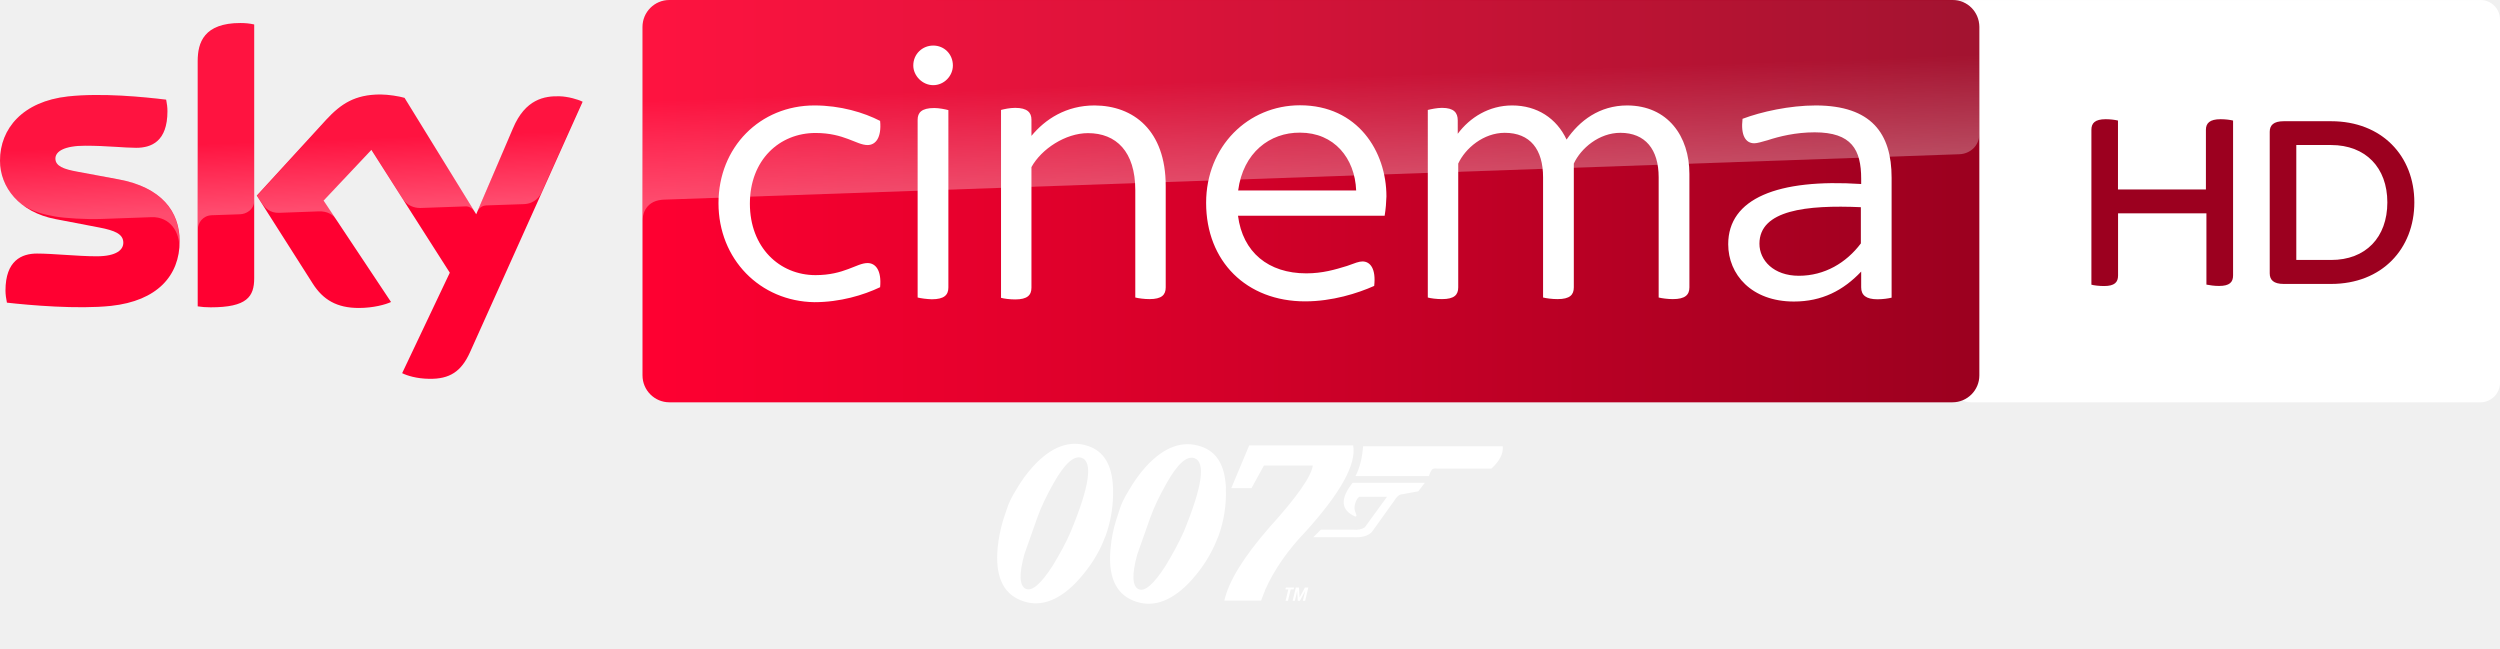
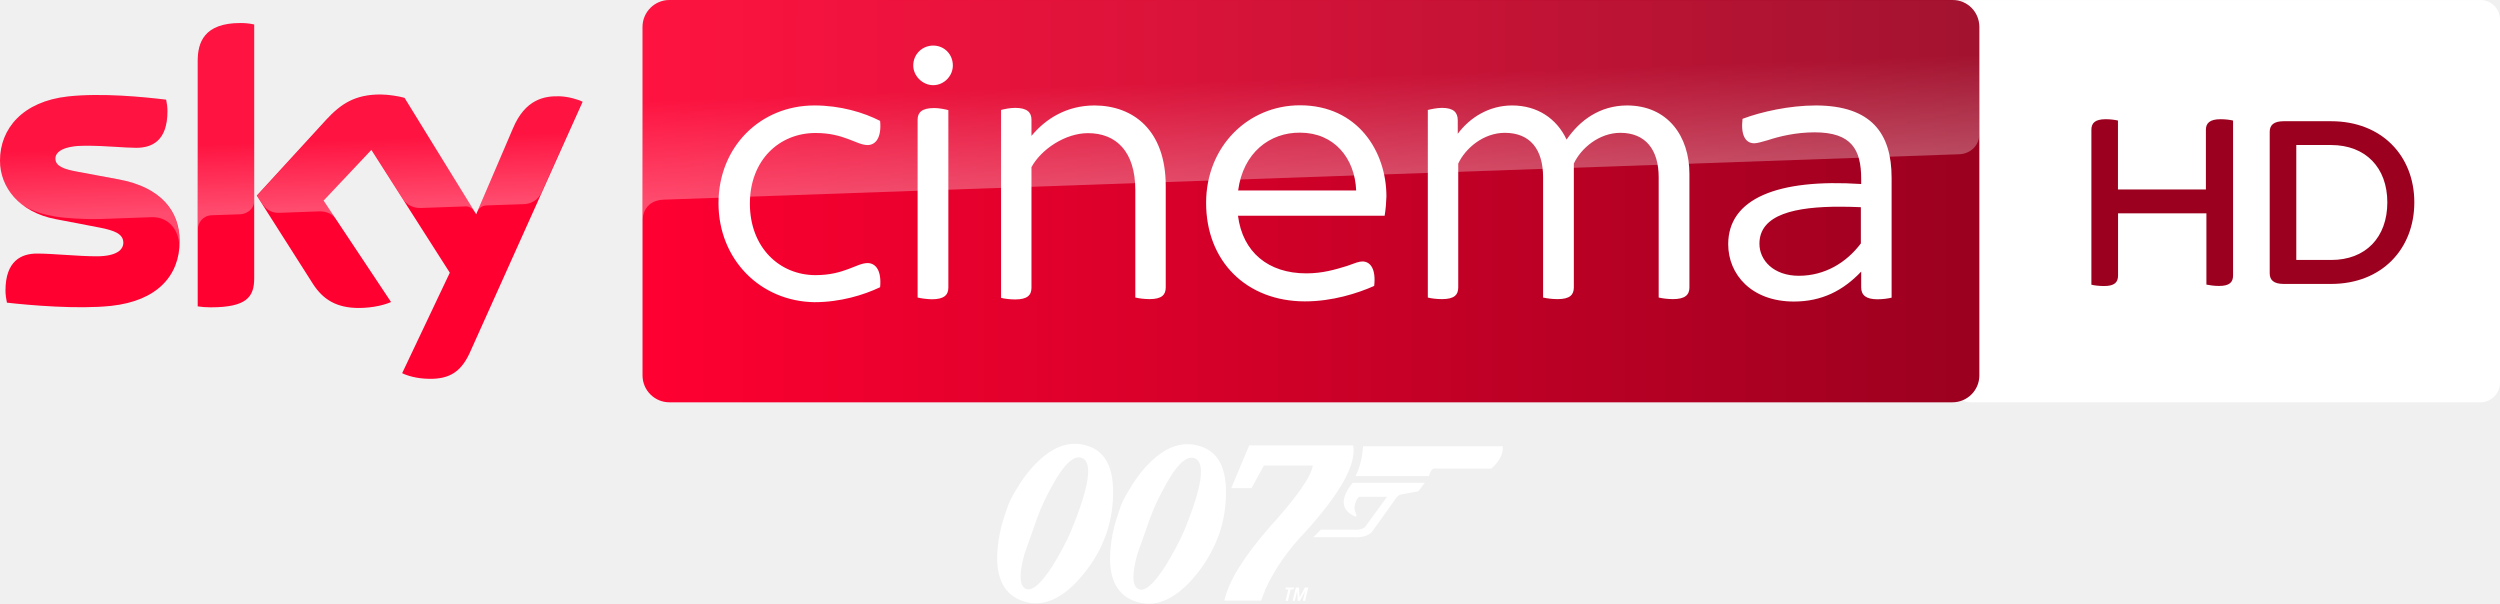
- <svg xmlns="http://www.w3.org/2000/svg" viewBox="0 0 1011.8 262.5">
-   <path d="M1003.9 0c4.377 0 7.905 3.563 7.905 7.905v147.01a7.94 7.94 0 0 1-7.905 7.905H797.65c-4.377 0-7.905-3.562-7.905-7.905V7.935c0-4.377 3.563-7.905 7.905-7.905h206.25" fill="#fff" />
-   <path d="M903.77 48.789v62.666c0 2.748-1.391 4.275-5.666 4.275-1.934 0-3.732-.271-5.123-.543V86.348h-35.76v25.141c0 2.748-1.391 4.275-5.666 4.275-2.07 0-4.139-.271-5.123-.543v-62.7c0-2.646 1.391-4.275 5.802-4.275 1.934 0 3.834.271 4.953.543v27.889h35.591V52.521c0-2.646 1.527-4.275 5.938-4.275 2.036 0 3.936.271 5.055.543m73.359 33.114c0 18.796-13.13 33.012-33.691 33.012h-19.17c-4.139 0-5.666-1.662-5.666-4.275V53.335c0-2.612 1.527-4.275 5.666-4.275h19.17c20.561 0 33.691 14.08 33.691 32.843m-10.925 0c0-14.08-8.821-23.207-22.766-23.207h-14.08v46.516h14.08c13.945.034 22.766-9.093 22.766-23.309" fill="#9c001f" />
-   <g transform="translate(26.208 .743)">
-     <g transform="matrix(.65155 0 0 .65155 -36.04599 -108.1837)">
-       <path d="M126.7 314.7c0 21.5-14 37.1-42.6 40.2-20.6 2.2-50.5-.4-64.7-2-.5-2.3-.9-5.2-.9-7.5 0-18.7 10.1-23 19.6-23 9.9 0 25.5 1.7 37 1.7 12.8 0 16.6-4.3 16.6-8.4 0-5.4-5.1-7.6-15-9.5L49.6 301c-22.5-4.3-34.5-19.8-34.5-36.3 0-20 14.2-36.8 42.2-39.9 21.1-2.3 46.9.3 61 2 .5 2.4.8 4.7.8 7.2 0 18.7-9.9 22.7-19.4 22.7-7.3 0-18.6-1.3-31.6-1.3-13.2 0-18.6 3.6-18.6 8 0 4.7 5.2 6.6 13.4 8.1l25.8 4.8c26.6 4.9 38 19.9 38 38.4m46.3 23c0 11.5-4.5 18.1-27 18.1-3 0-5.6-.2-8.1-.6V202.9c0-11.6 3.9-23.7 26.6-23.7 2.9 0 5.8.3 8.5.9zm91.9 59c3 1.5 9 3.4 16.6 3.5 13.1.3 20.2-4.7 25.5-16.4l70-155.7c-2.9-1.5-9.3-3.3-14.5-3.4-9-.2-21.1 1.6-28.8 20L310.9 298l-44.5-72.3c-2.9-.9-9.9-2.1-15-2.1-15.8 0-24.5 5.8-33.6 15.6l-43.2 47.2 34.8 54.7c6.4 10 14.9 15.1 28.6 15.1 9 0 16.5-2.1 20-3.7l-41.9-63 29.7-31.5 48.7 76.3z" fill="#ff0031" />
-       <linearGradient id="A" x1="414.37" x2="1244.631" y1="289.839" y2="289.839" gradientUnits="userSpaceOnUse">
-         <stop stop-color="#ff0031" offset="0" />
-         <stop stop-color="#9b001f" offset="1" />
-       </linearGradient>
-       <path d="M1228 164.9H430.9c-9.2 0-16.7 7.5-16.7 16.7v216.5c0 9.2 7.5 16.7 16.7 16.7h797c9.2 0 16.7-7.5 16.7-16.7V181.5c-.1-9.2-7.4-16.6-16.6-16.6" fill="url(#A)" />
-       <linearGradient id="B" x1="197.483" x2="194.588" y1="295.135" y2="212.243" gradientUnits="userSpaceOnUse">
-         <stop stop-color="#fff" offset="0" />
-         <stop stop-color="#fff" stop-opacity=".25" offset=".515" />
-       </linearGradient>
-       <path d="M138 202.9v104.5c0-4.2 3.2-8.6 8.6-8.8l17.6-.6c3.5-.1 8.8-2.5 8.9-8.9v-109c-2.7-.6-5.6-.9-8.5-.9-22.7.1-26.6 12.1-26.6 23.7m80 36.4l-43.2 47.2 3.5 5.4c1.5 2 4.4 5.4 10.2 5.2l24.6-.9c5.4-.2 8.8 2.1 10.9 4.9l-7.7-11.6L246 258l19.9 31.3c3.6 4.7 9 4.8 10.2 4.8 1 0 27.2-.9 28.3-1 1.8-.1 3.9.9 5.5 3.2l-43.3-70.4c-2.9-.9-9.9-2.1-15-2.1-15.8-.1-24.5 5.6-33.6 15.5M57.3 224.8c-28 3.1-42.2 19.8-42.2 39.9 0 10.3 4.7 20.2 13.7 27.3 6.8 4.5 13.8 6.2 20.7 7.4 5.7 1 19 1.9 28.9 1.5l30.8-1.1c11.6-.4 17.8 9.5 17.2 19.4v-.5c.1-1.3.2-2.6.2-3.9 0-18.5-11.4-33.6-37.9-38.5l-25.8-4.8c-8.3-1.4-13.4-3.4-13.4-8.1 0-4.4 5.5-8.1 18.6-8.1 13 0 24.3 1.3 31.6 1.3 9.5 0 19.4-4 19.4-22.7 0-2.5-.3-4.8-.8-7.2-10.1-1.2-26.3-2.9-42.4-2.9-6.3.1-12.6.4-18.6 1m276.2 19.9l-22.1 52.1c0-.1 1.4-4.1 5.7-4.3l23.4-.8c7.1-.3 9.9-5.1 10.7-6.7l25.6-57.1c-2.9-1.5-9.3-3.3-14.5-3.4h-1.1c-8.9.1-20.3 2.5-27.7 20.2" fill="url(#B)" opacity=".3" enable-background="new" />
-       <linearGradient id="C" x1="830.555" x2="826.25" y1="276.73" y2="153.473" gradientUnits="userSpaceOnUse">
-         <stop stop-color="#fff" offset="0" />
-         <stop stop-color="#fff" stop-opacity=".25" offset=".515" />
-       </linearGradient>
-       <path d="M430.9 164.9c-9.2 0-16.7 7.5-16.7 16.7v120.2c0-1.8.7-11.7 12-12.8 0 0 .6-.1 1.6-.1l804.4-28.2c6.3-.2 12.4-4.9 12.4-12.7v-66.3c0-9.2-7.5-16.7-16.7-16.7z" fill="url(#C)" opacity=".3" enable-background="new" />
-       <g fill="#fff">
-         <path d="M1190.1 275.3v74.5c-2 .5-5.4 1-8.8 1-7 0-10.1-2.5-10.1-7.4v-9.8c-11.1 11.7-24.3 18.6-41.8 18.6-26.3 0-40.8-16.8-40.8-35.6 0-28.4 30.7-40.8 82.6-37.4V276c0-18.1-5.9-28.9-28.9-28.9-11.9 0-22.2 2.6-29.2 4.9-3.6 1-6.4 1.9-8.3 1.9-5.4 0-8.5-4.9-7.3-15.2 11.7-4.4 29.2-8.3 45.6-8.3 34.3.1 47 17.2 47 44.9m-19.1 40.8v-22.5c-33.8-1.5-63 1.8-63 22.7 0 10.3 8.8 19.9 24.5 19.9 16 0 29.5-8.1 38.5-20.1m-709.6-25c0-34.8 25.8-60.7 59.6-60.7 16.2 0 30.7 4.4 40.8 9.6 1 10.6-2.9 15-7.8 15-6.9 0-14.5-7.5-32.3-7.5-22.5 0-40.8 16.8-40.8 43.9s18.3 44.4 40.8 44.4c17.8 0 25.5-7.5 32.3-7.5 4.9 0 8.8 4.4 7.8 15-10.3 4.9-24.8 9.3-40.8 9.3-33.8-.5-59.6-26.7-59.6-61.5m413.8 7.8h-91.1c2.9 22.7 18.9 35.8 42.4 35.8 10.1 0 17.8-2.3 25.3-4.6 4.9-1.8 7.5-2.8 9.6-2.8 4.9 0 8.5 4.6 7.3 15.2-10.3 4.6-26.1 9.6-42.9 9.6-36.4 0-61.5-24.8-61.5-61.2 0-35.1 26.1-60.6 58.3-60.6 35.9 0 53.7 28.7 53.7 56.6-.1 3.7-.4 7.6-1.1 12m-91-15.7h73.3c-.8-20.1-13.7-35.9-34.8-35.9-18.8-.2-35.4 12.4-38.5 35.9m-201.8-77.6c0-7.2 5.7-12.4 12.4-12.4 6.9 0 12.2 5.4 12.2 12.4 0 6.4-5.4 12.2-12.2 12.2s-12.4-5.9-12.4-12.2m2.7 144.1V239.3c0-4.4 2.4-7.3 10.3-7.3 3.1 0 6.9.8 8.8 1.3v110.2c0 4.6-2.6 7.3-10.3 7.3-3.2-.1-6.9-.6-8.8-1.1" />
-         <path d="M1064.5 272.9v70.5c0 4.6-2.6 7.3-10.3 7.3-3.1 0-6.9-.5-8.8-1V275c0-17.3-8.3-27.6-23.8-27.6-13.2 0-24.5 9.6-28.9 19.1v76.9c0 4.6-2.4 7.3-10.1 7.3-3.4 0-7-.5-9-1V275c0-17.3-8-27.6-23.8-27.6-13.2 0-24.5 9.6-28.9 19.1v76.9c0 4.6-2.4 7.3-10.1 7.3-3.4 0-7.2-.5-8.8-1V233.2c2-.5 5.7-1.3 8.8-1.3 7.3 0 9.8 2.9 9.8 7.8v8.3c7.5-10.1 19.4-17.6 33.8-17.6 15.5 0 27.6 8 33.8 21.2 8-11.7 20.4-21.2 37.7-21.2 25.2.1 38.6 19.2 38.6 42.5m-325.3 7.5v63c0 4.6-2.4 7.3-10.1 7.3-3.1 0-6.9-.5-8.8-1V283c0-24-11.9-35.4-29.4-35.4-13.9 0-28.9 9.8-35.1 21.1v74.9c0 4.6-2.5 7.3-10.1 7.3-3.4 0-7-.5-8.8-1V233.2c1.8-.5 5.4-1.3 8.8-1.3 7.5 0 10.1 2.9 10.1 7.3v10.1c8.5-10.3 21.5-18.9 39.2-18.9 24.1.1 44.2 15.4 44.2 50" />
-       </g>
-     </g>
-     <g fill="#fff">
-       <path d="M494.092 242.41l1.106-4.621h-1.174l.179-.752h3.326l-.179.752h-1.182l-1.106 4.621zm2.858 0l1.285-5.373h1.302l.213 4.033h.026l2.135-4.033h1.387l-1.285 5.373h-.936l.74-3.115q.06-.233.128-.475.077-.249.136-.452h-.026l-2.169 4.041h-.867l-.222-4.033h-.026q-.043.233-.093.512-.051.279-.111.542l-.714 2.98z" />
-       <path d="M480.302 196.812l5.034-9.157h19.774c-.568 4.427-6.496 12.827-17.667 25.162-10.382 11.918-16.406 21.719-18.132 29.515h14.87l1.388-3.632.136-.114-.022-.117.121-.417c3.668-8.21 9.164-16.154 16.502-23.76 14.087-15.628 20.5-27.169 19.138-34.773h-42.076l-7.254 17.292zm97.092-7.91c3.383-3.102 4.922-6.13 4.582-9.043h-56.513c-.336 4.616-1.298 8.627-3.074 12.071h29.7c.351-1.097.758-1.893 1.162-2.498.296-.531 1.099-.681 2.394-.531zm-36.166 10.406l6.578-1.21 2.649-3.444H521.23c-5.169 6.509-4.807 11.048 1.053 13.661.559.035.64-.379.223-1.363-.623-1.249-.679-2.612-.193-4.048.34-1.173.858-2.005 1.544-2.574h11.271l-8.991 12.373c-1.238.794-2.835 1.134-4.777.908h-12.97l-3.073 3.066h16.212c3.516.19 6.065-.568 7.514-2.157l8.838-12.335c1.082-1.854 2.166-2.838 3.346-2.877zm-71.283-2.686c-.409-9.081-3.76-14.607-10.068-16.649-7.434-2.574-14.817.074-22.178 7.984-2.633 2.876-4.954 6.168-7.117 9.877-1.731 2.837-2.939 5.297-3.558 7.303l-1.516 4.654c-1.161 3.785-1.901 7.492-2.215 11.162-1.164 11.277 1.894 18.427 9.121 21.38 7.314 2.989 14.766.718 22.301-6.887 4.513-4.691 8.001-9.8 10.575-15.363l1.679-3.973c2.189-6.071 3.192-12.507 2.953-18.957zm-30.702 12.373c1.563-4.389 3.816-9.119 6.627-14.037 4.395-7.909 8.164-11.277 11.272-10.294 4.722 1.59 3.267 11.503-4.273 29.818-1.96 4.388-4.463 9.042-7.472 13.961-4.712 7.266-8.284 10.406-10.789 9.271-2.596-1.211-2.788-5.902-.537-14.077zm-15.008-12.563c-.362-9.043-3.754-14.569-10.028-16.649-7.468-2.536-14.835.19-22.123 8.06-2.642 2.837-5 6.13-7.165 9.838-1.731 2.837-2.939 5.298-3.551 7.341l-1.562 4.616c-1.123 3.783-1.862 7.491-2.22 11.125-1.12 11.312 1.979 18.465 9.245 21.415 7.233 2.989 14.679.681 22.183-6.885 4.507-4.73 8.081-9.8 10.654-15.364l1.641-3.971c2.166-6.055 3.137-12.374 2.958-18.92zm-30.655 12.411c1.564-4.389 3.791-9.043 6.596-13.999 4.442-7.872 8.198-11.315 11.305-10.331 4.722 1.59 3.273 11.541-4.28 29.78-1.873 4.427-4.417 9.081-7.425 14-4.705 7.303-8.325 10.406-10.828 9.271-2.596-1.211-2.795-5.942-.539-14.077z" fill-rule="evenodd" />
-     </g>
-   </g>
+ <svg xmlns="http://www.w3.org/2000/svg" width="800" height="193.2" version="1.1">
+   <defs>
+     <linearGradient id="A" x1="414.37" x2="1244.6" y1="289.84" y2="289.84" gradientTransform="matrix(.51516 0 0 .51516 -7.7782 -84.947)" gradientUnits="userSpaceOnUse">
+       <stop stop-color="#ff0031" offset="0" />
+       <stop stop-color="#9b001f" offset="1" />
+     </linearGradient>
+     <linearGradient id="B" x1="197.48" x2="194.59" y1="295.14" y2="212.24" gradientTransform="matrix(.51516 0 0 .51516 -7.7782 -84.947)" gradientUnits="userSpaceOnUse">
+       <stop stop-color="#fff" offset="0" />
+       <stop stop-color="#fff" stop-opacity=".25" offset=".515" />
+     </linearGradient>
+     <linearGradient id="C" x1="830.55" x2="826.25" y1="276.73" y2="153.47" gradientTransform="matrix(.51516 0 0 .51516 -7.7782 -84.947)" gradientUnits="userSpaceOnUse">
+       <stop stop-color="#fff" offset="0" />
+       <stop stop-color="#fff" stop-opacity=".25" offset=".515" />
+     </linearGradient>
+   </defs>
+   <path d="m793.75 0c3.461 0 6.25 2.817 6.25 6.25v116.24a6.278 6.278 0 0 1-6.25 6.25h-163.07c-3.461 0-6.25-2.816-6.25-6.25v-116.21c0-3.461 2.817-6.25 6.25-6.25h163.07" fill="#fff" />
+   <path d="m714.58 38.576v49.548c0 2.173-1.1 3.38-4.48 3.38-1.529 0-2.951-0.214-4.051-0.429v-22.802h-28.274v19.878c0 2.173-1.1 3.38-4.48 3.38-1.637 0-3.273-0.214-4.051-0.429v-49.575c0-2.092 1.1-3.38 4.587-3.38 1.529 0 3.031 0.214 3.916 0.429v22.051h28.141v-19.1c0-2.092 1.207-3.38 4.695-3.38 1.61 0 3.112 0.214 3.997 0.429m58.003 26.182c0 14.861-10.381 26.101-26.638 26.101h-15.157c-3.273 0-4.48-1.314-4.48-3.38v-45.309c0-2.065 1.207-3.38 4.48-3.38h15.157c16.257 0 26.638 11.133 26.638 25.968m-8.638 0c0-11.133-6.974-18.349-18-18.349h-11.133v36.779h11.133c11.026 0.027 18-7.189 18-18.43" fill="#9c001f" />
+   <path d="m57.492 77.174c0 11.076-7.212 19.112-21.946 20.709-10.612 1.133-26.016-0.206-33.331-1.03-0.258-1.185-0.464-2.679-0.464-3.864 0-9.633 5.203-11.849 10.097-11.849 5.1 0 13.137 0.876 19.061 0.876 6.594 0 8.552-2.215 8.552-4.327 0-2.782-2.627-3.915-7.727-4.894l-13.961-2.679c-11.591-2.215-17.773-10.2-17.773-18.7 0-10.303 7.315-18.958 21.74-20.555 10.87-1.185 24.161 0.155 31.425 1.03 0.258 1.236 0.412 2.421 0.412 3.709 0 9.633-5.1 11.694-9.994 11.694-3.761 0-9.582-0.67-16.279-0.67-6.8 0-9.582 1.855-9.582 4.121 0 2.421 2.679 3.4 6.903 4.173l13.291 2.473c13.703 2.524 19.576 10.252 19.576 19.782m23.852 11.849c0 5.924-2.318 9.324-13.909 9.324-1.546 0-2.885-0.103-4.173-0.309v-78.459c0-5.976 2.009-12.209 13.703-12.209 1.494 0 2.988 0.155 4.379 0.464zm47.343 30.394c1.546 0.773 4.636 1.752 8.552 1.803 6.749 0.155 10.406-2.421 13.137-8.449l36.061-80.211c-1.494-0.773-4.791-1.7-7.47-1.752-4.636-0.103-10.87 0.824-14.837 10.303l-11.746 27.458-22.925-37.246c-1.494-0.464-5.1-1.082-7.727-1.082-8.139 0-12.621 2.988-17.309 8.037l-22.255 24.316 17.928 28.179c3.297 5.152 7.676 7.779 14.734 7.779 4.636 0 8.5-1.082 10.303-1.906l-21.585-32.455 15.3-16.228 25.088 39.307z" fill="#ff0031" />
+   <path d="m624.84 0.003h-410.63c-4.739 0-8.603 3.864-8.603 8.603v111.53c0 4.739 3.864 8.603 8.603 8.603h410.58c4.739 0 8.603-3.864 8.603-8.603v-111.58c-0.051-4.739-3.812-8.552-8.552-8.552" fill="url(#A)" />
+   <path d="m63.314 19.579v53.834c0-2.164 1.649-4.43 4.43-4.533l9.067-0.309c1.803-0.052 4.533-1.288 4.585-4.585v-56.153c-1.391-0.309-2.885-0.464-4.379-0.464-11.694 0.052-13.703 6.233-13.703 12.209m41.213 18.752-22.255 24.316 1.803 2.782c0.773 1.03 2.267 2.782 5.255 2.679l12.673-0.464c2.782-0.103 4.533 1.082 5.615 2.524l-3.967-5.976 15.3-16.228 10.252 16.125c1.855 2.421 4.636 2.473 5.255 2.473 0.515 0 14.012-0.464 14.579-0.515 0.927-0.052 2.009 0.464 2.833 1.649l-22.306-36.267c-1.494-0.464-5.1-1.082-7.727-1.082-8.14-0.052-12.621 2.885-17.309 7.985m-82.786-7.47c-14.425 1.597-21.74 10.2-21.74 20.555 0 5.306 2.421 10.406 7.058 14.064 3.503 2.318 7.109 3.194 10.664 3.812 2.936 0.515 9.788 0.979 14.888 0.773l15.867-0.567c5.976-0.206 9.17 4.894 8.861 9.994v-0.258c0.052-0.67 0.103-1.339 0.103-2.009 0-9.53-5.873-17.309-19.525-19.834l-13.291-2.473c-4.276-0.721-6.903-1.752-6.903-4.173 0-2.267 2.833-4.173 9.582-4.173 6.697 0 12.518 0.67 16.279 0.67 4.894 0 9.994-2.061 9.994-11.694 0-1.288-0.155-2.473-0.412-3.709-5.203-0.618-13.549-1.494-21.843-1.494-3.245 0.052-6.491 0.206-9.582 0.515m142.29 10.252-11.385 26.84c0-0.052 0.721-2.112 2.936-2.215l12.055-0.412c3.658-0.155 5.1-2.627 5.512-3.452l13.188-29.416c-1.494-0.773-4.791-1.7-7.47-1.752h-0.567c-4.585 0.052-10.458 1.288-14.27 10.406" enable-background="new" fill="url(#B)" opacity=".3" />
+   <path d="m214.2 0.003c-4.739 0-8.603 3.864-8.603 8.603v61.922c0-0.927 0.361-6.027 6.182-6.594 0 0 0.309-0.052 0.824-0.052l414.4-14.528c3.245-0.103 6.388-2.524 6.388-6.543v-34.155c0-4.739-3.864-8.603-8.603-8.603z" enable-background="new" fill="url(#C)" opacity=".3" />
+   <path d="m298.63 14.584c-3.452 0-6.389 2.678-6.389 6.387 0 3.245 2.886 6.285 6.389 6.285s6.283-2.988 6.283-6.285c0-3.606-2.729-6.387-6.283-6.387zm117.36 19.111c-16.588 1e-6 -30.035 13.137-30.035 31.219 0 18.752 12.93 31.529 31.682 31.529 8.654 0 16.795-2.576 22.102-4.945 0.618-5.461-1.237-7.832-3.762-7.832-1.082 0-2.421 0.516-4.945 1.443-3.864 1.185-7.83 2.369-13.033 2.369-12.106 0-20.35-6.749-21.844-18.443h46.932c0.361-2.267 0.517-4.276 0.568-6.182 0-14.373-9.17-29.158-27.664-29.158zm-155.37 0.051c-17.413 0-30.703 13.343-30.703 31.271 0 17.927 13.291 31.424 30.703 31.682 8.243 0 15.713-2.267 21.02-4.791 0.515-5.461-1.495-7.727-4.019-7.727-3.503 0-7.469 3.863-16.639 3.863-11.592 0-21.02-8.912-21.02-22.873s9.428-22.615 21.02-22.615c9.17 0 13.084 3.863 16.639 3.863 2.524 0 4.535-2.268 4.019-7.729-5.204-2.679-12.674-4.945-21.02-4.945zm89.646 0c-9.118 0-15.816 4.43-20.195 9.736v-5.203c0-2.267-1.339-3.76-5.203-3.76-1.752 0-3.606 0.412-4.533 0.67v60.119c0.927 0.258 2.782 0.516 4.533 0.516 3.915 0 5.203-1.392 5.203-3.762v-38.586c3.194-5.821 10.921-10.869 18.082-10.869 9.016 0 15.146 5.872 15.146 18.236v34.361c0.979 0.258 2.936 0.516 4.533 0.516 3.967 0 5.203-1.392 5.203-3.762v-32.455c0-17.824-10.355-25.706-22.77-25.758zm133.63 0c-7.418 0-13.548 3.863-17.412 9.066v-4.275c0-2.524-1.288-4.018-5.049-4.018-1.597 0-3.503 0.412-4.533 0.67v60.016c0.824 0.258 2.782 0.516 4.533 0.516 3.967 0 5.203-1.392 5.203-3.762v-39.615c2.267-4.894 8.089-9.84 14.889-9.84 8.14 0 12.26 5.306 12.26 14.219v38.482c1.03 0.258 2.885 0.516 4.637 0.516 3.967 0 5.203-1.392 5.203-3.762v-39.615c2.267-4.894 8.089-9.84 14.889-9.84 7.985 0 12.26 5.304 12.26 14.217v38.484c0.979 0.258 2.938 0.514 4.535 0.514 3.967 0 5.305-1.39 5.305-3.76v-36.318c0-12.003-6.903-21.843-19.885-21.895-8.913 0-15.301 4.894-19.422 10.922-3.194-6.8-9.427-10.922-17.412-10.922zm97.205 0c-8.448 0-17.463 2.009-23.49 4.275-0.618 5.306 0.978 7.83 3.76 7.83 0.979 1e-6 2.421-0.463 4.275-0.979 3.606-1.185 8.913-2.523 15.043-2.523 11.849 0 14.889 5.562 14.889 14.887v1.648c-26.737-1.752-42.553 4.637-42.553 19.268 0 9.685 7.471 18.34 21.02 18.34 9.016 0 15.817-3.555 21.535-9.582v5.049c0 2.524 1.597 3.812 5.203 3.812 1.752 0 3.503-0.258 4.533-0.516v-38.379h-0.002c0-14.27-6.543-23.079-24.213-23.131zm-282.16 0.826c-4.07 0-5.307 1.493-5.307 3.76v56.875c0.979 0.258 2.885 0.515 4.533 0.566 3.967-1e-6 5.307-1.392 5.307-3.762v-56.77c-0.979-0.258-2.936-0.67-4.533-0.67zm117.1 7.881c10.87 0 17.518 8.139 17.93 18.494h-37.762-0.002c1.597-12.106 10.149-18.597 19.834-18.494zm173.04 23.691c2.078 0.006 4.216 0.064 6.393 0.16v11.592c-4.637 6.182-11.591 10.354-19.834 10.354-8.088 0-12.621-4.946-12.621-10.252 0-9.421 11.518-11.899 26.062-11.854z" fill="#fff" />
+   <path d="m343.81 142.01c-4.399 0.052-8.757 2.433-13.078 7.1-2.089 2.243-3.954 4.846-5.666 7.777-1.369 2.243-2.323 4.189-2.807 5.805l-1.236 3.65c-0.888 2.991-1.471 5.922-1.754 8.795-0.886 8.944 1.563 14.6 7.309 16.932 5.719 2.363 11.606 0.539 17.539-5.443 3.564-3.74 6.389-7.749 8.424-12.148l1.299-3.139c1.713-4.787 2.479-9.784 2.338-14.959l-0.025-0.479c-0.286-7.15-2.967-11.519-7.928-13.164-1.476-0.501-2.948-0.744-4.414-0.727zm36.121 0.125c-4.394 0.023-8.768 2.374-13.133 7.064-2.082 2.274-3.917 4.876-5.627 7.809-1.369 2.243-2.325 4.187-2.814 5.773l-1.197 3.682c-0.918 2.993-1.504 5.922-1.752 8.824-0.92 8.916 1.497 14.571 7.211 16.906 5.783 2.363 11.675 0.568 17.633-5.445 3.568-3.709 6.326-7.75 8.361-12.148l1.328-3.141c1.731-4.8 2.525-9.888 2.336-14.988l0.018-0.422c-0.323-7.18-2.973-11.547-7.961-13.162-1.469-0.509-2.938-0.76-4.402-0.752zm19.812 0.393-5.734 13.672h6.473l3.981-7.24h15.635c-0.449 3.5-5.136 10.143-13.969 19.896-8.209 9.423-12.972 17.172-14.336 23.336h11.756l1.098-2.871 0.107-0.09-0.018-0.094 0.096-0.328c2.9-6.491 7.247-12.773 13.049-18.787 11.138-12.357 16.208-21.482 15.131-27.494h-33.268zm36.445 0.268c-0.266 3.65-1.026 6.822-2.43 9.545h23.482c0.278-0.867 0.599-1.496 0.918-1.975 0.234-0.42 0.871-0.539 1.895-0.42h17.195c2.675-2.453 3.892-4.847 3.623-7.15h-44.684zm-91.066 3.553c0.323-0.012 0.638 0.03 0.945 0.127 3.733 1.257 2.589 9.126-3.383 23.547-1.481 3.5-3.493 7.179-5.871 11.068-3.72 5.774-6.583 8.227-8.562 7.33-2.053-0.958-2.209-4.697-0.426-11.129l4.088-11.578c1.237-3.47 2.999-7.149 5.217-11.068 3.073-5.446 5.73-8.212 7.992-8.297zm36.102 0.117c0.323-0.011 0.64 0.032 0.947 0.129 3.734 1.257 2.583 9.095-3.379 23.576-1.55 3.47-3.529 7.149-5.908 11.039-3.726 5.745-6.551 8.227-8.531 7.33-2.053-0.958-2.204-4.665-0.424-11.129l4.09-11.578c1.236-3.47 3.016-7.209 5.238-11.098 3.041-5.472 5.703-8.195 7.967-8.27zm51.619 8.029c-4.087 5.146-3.801 8.735 0.832 10.801 0.442 0.028 0.505-0.3 0.176-1.078-0.493-0.988-0.537-2.066-0.152-3.201 0.269-0.927 0.678-1.585 1.221-2.035h8.912l-7.109 9.783c-0.979 0.628-2.242 0.897-3.777 0.719h-10.254l-2.43 2.424h12.818c2.78 0.15 4.796-0.449 5.941-1.705l6.986-9.754c0.856-1.466 1.714-2.243 2.647-2.273l5.201-0.957 2.096-2.723h-23.107zm-21.375 33.508-0.141 0.594h0.928l-0.873 3.654h0.766l0.875-3.654h0.934l0.143-0.594h-2.631zm3.189 0-1.016 4.248h0.713l0.564-2.356c0.032-0.139 0.061-0.283 0.088-0.43 0.026-0.147 0.052-0.281 0.074-0.404h0.02l0.176 3.189h0.686l1.715-3.195h0.021c-0.031 0.107-0.067 0.226-0.107 0.357-0.036 0.128-0.07 0.252-0.102 0.375l-0.586 2.463h0.74l1.016-4.248h-1.096l-1.688 3.189h-0.021l-0.168-3.189h-1.029z" fill="#fff" />
</svg>
